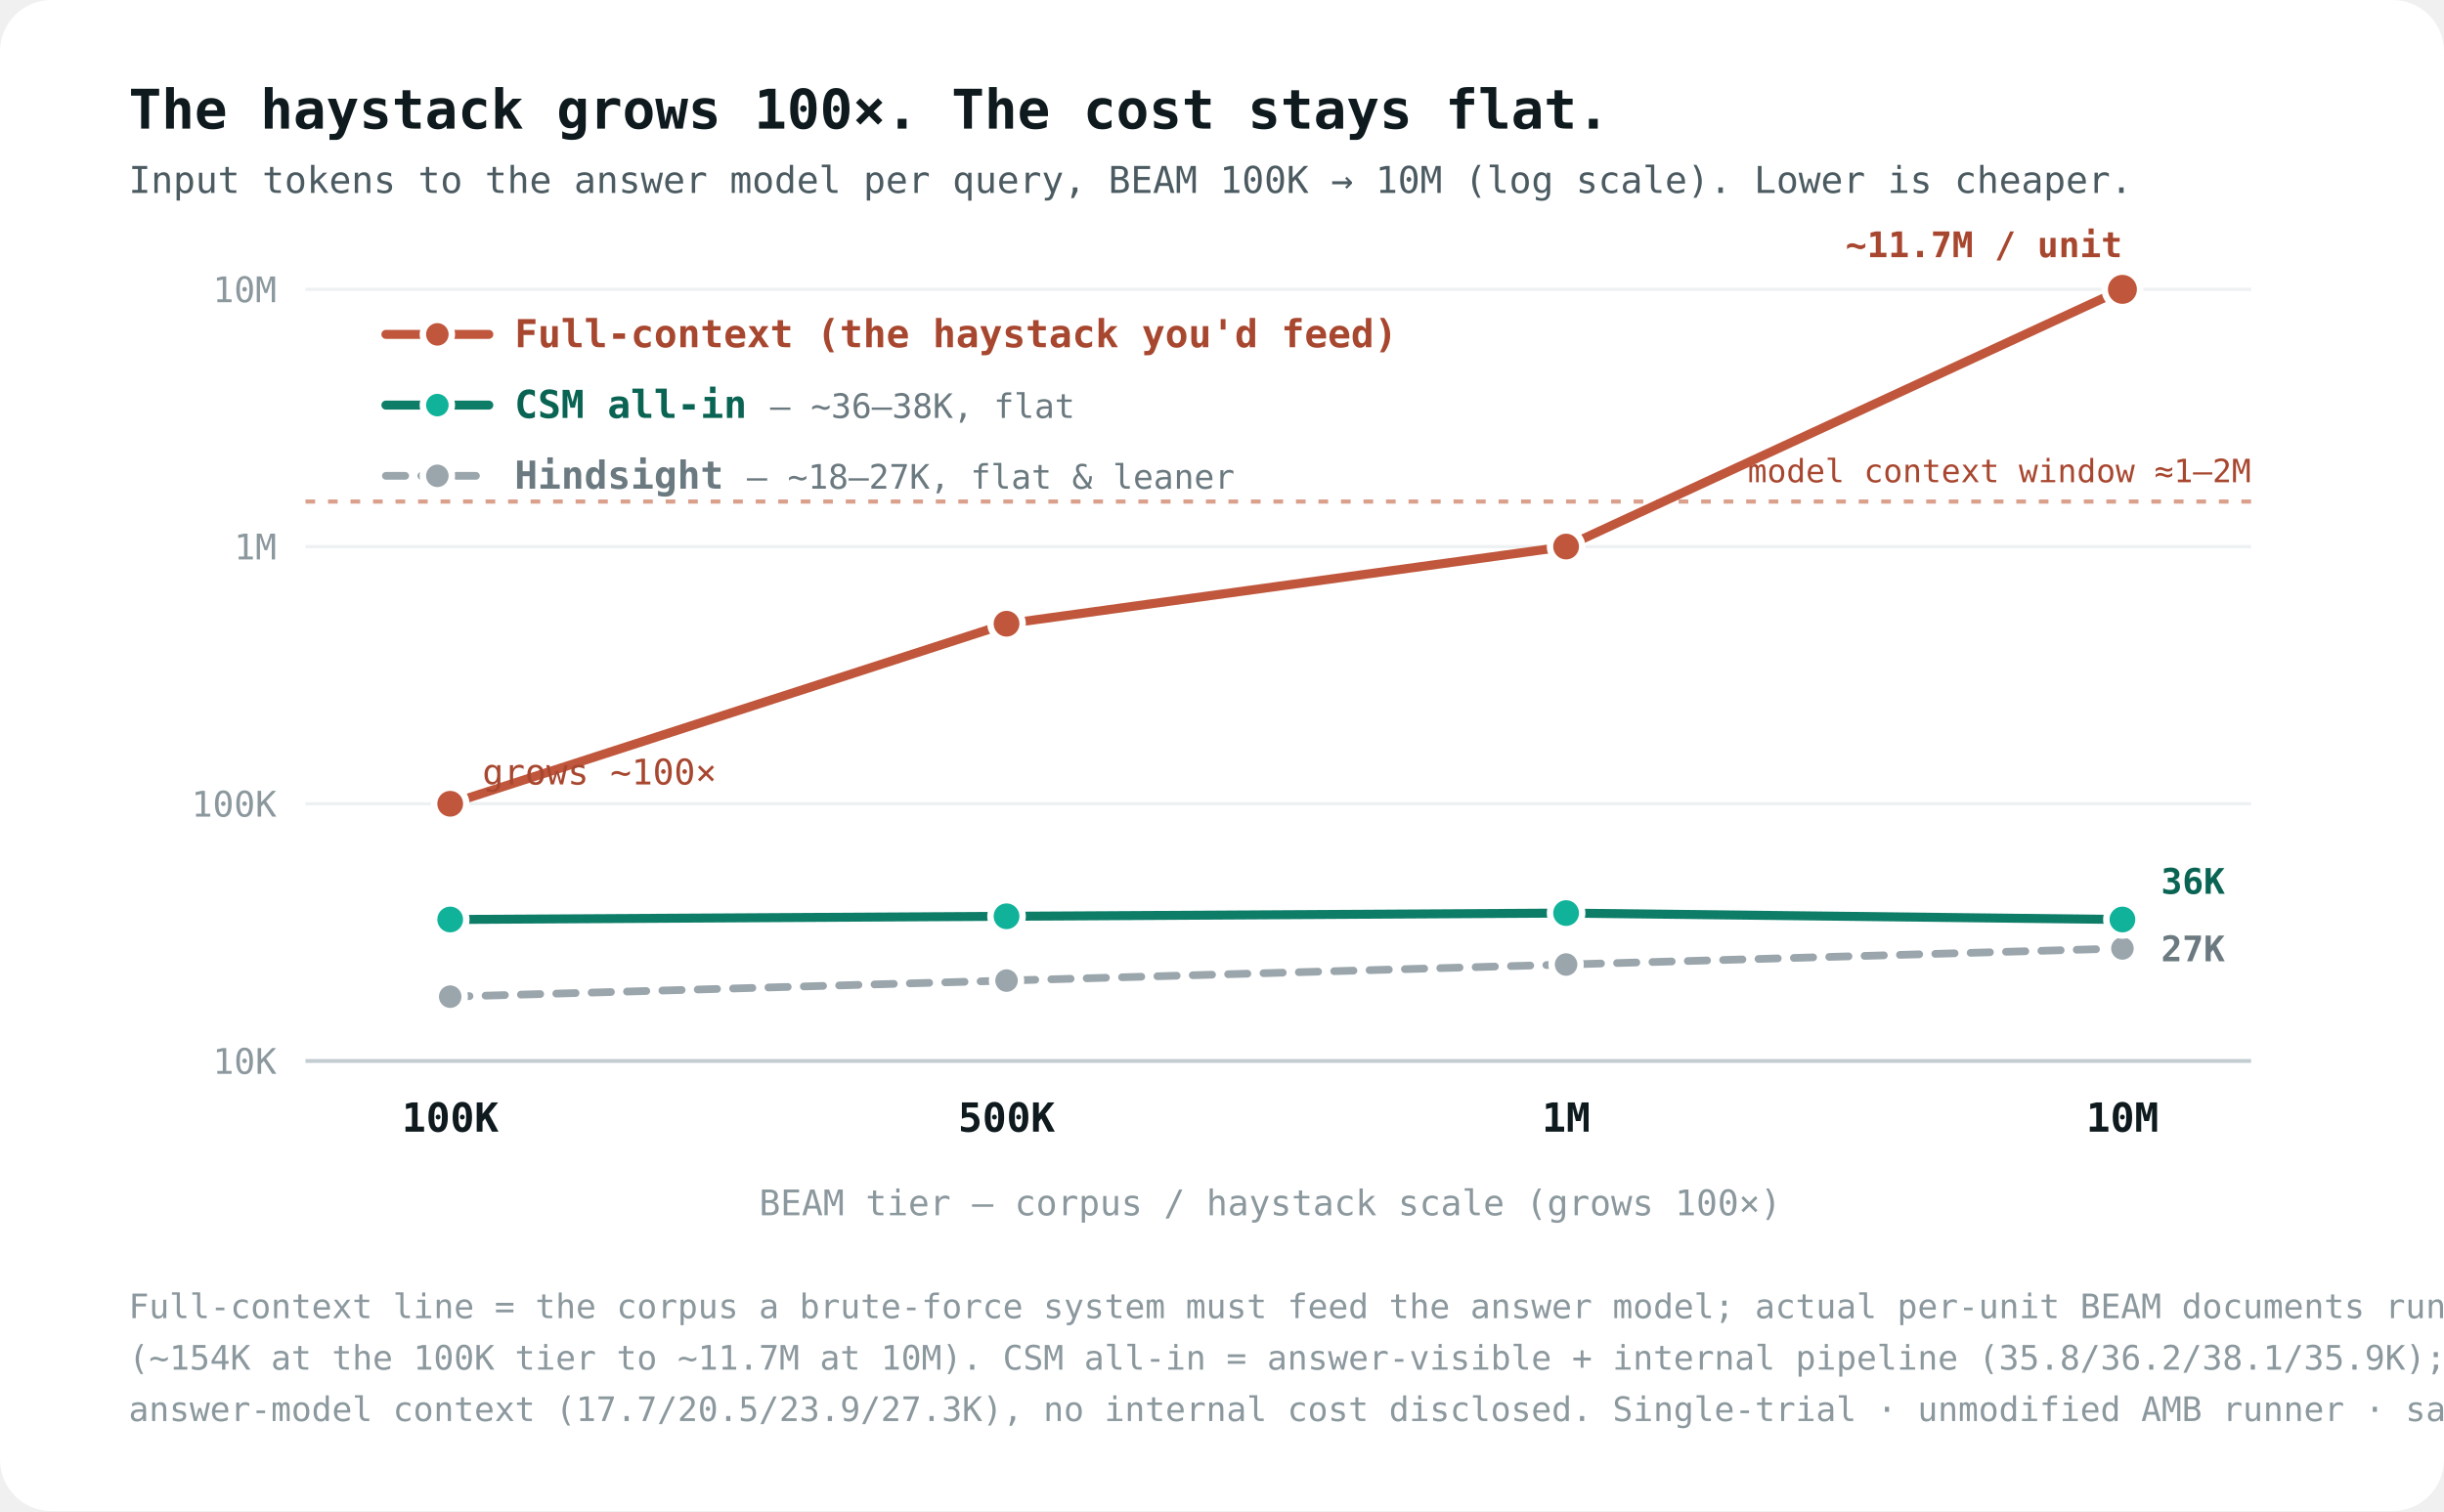
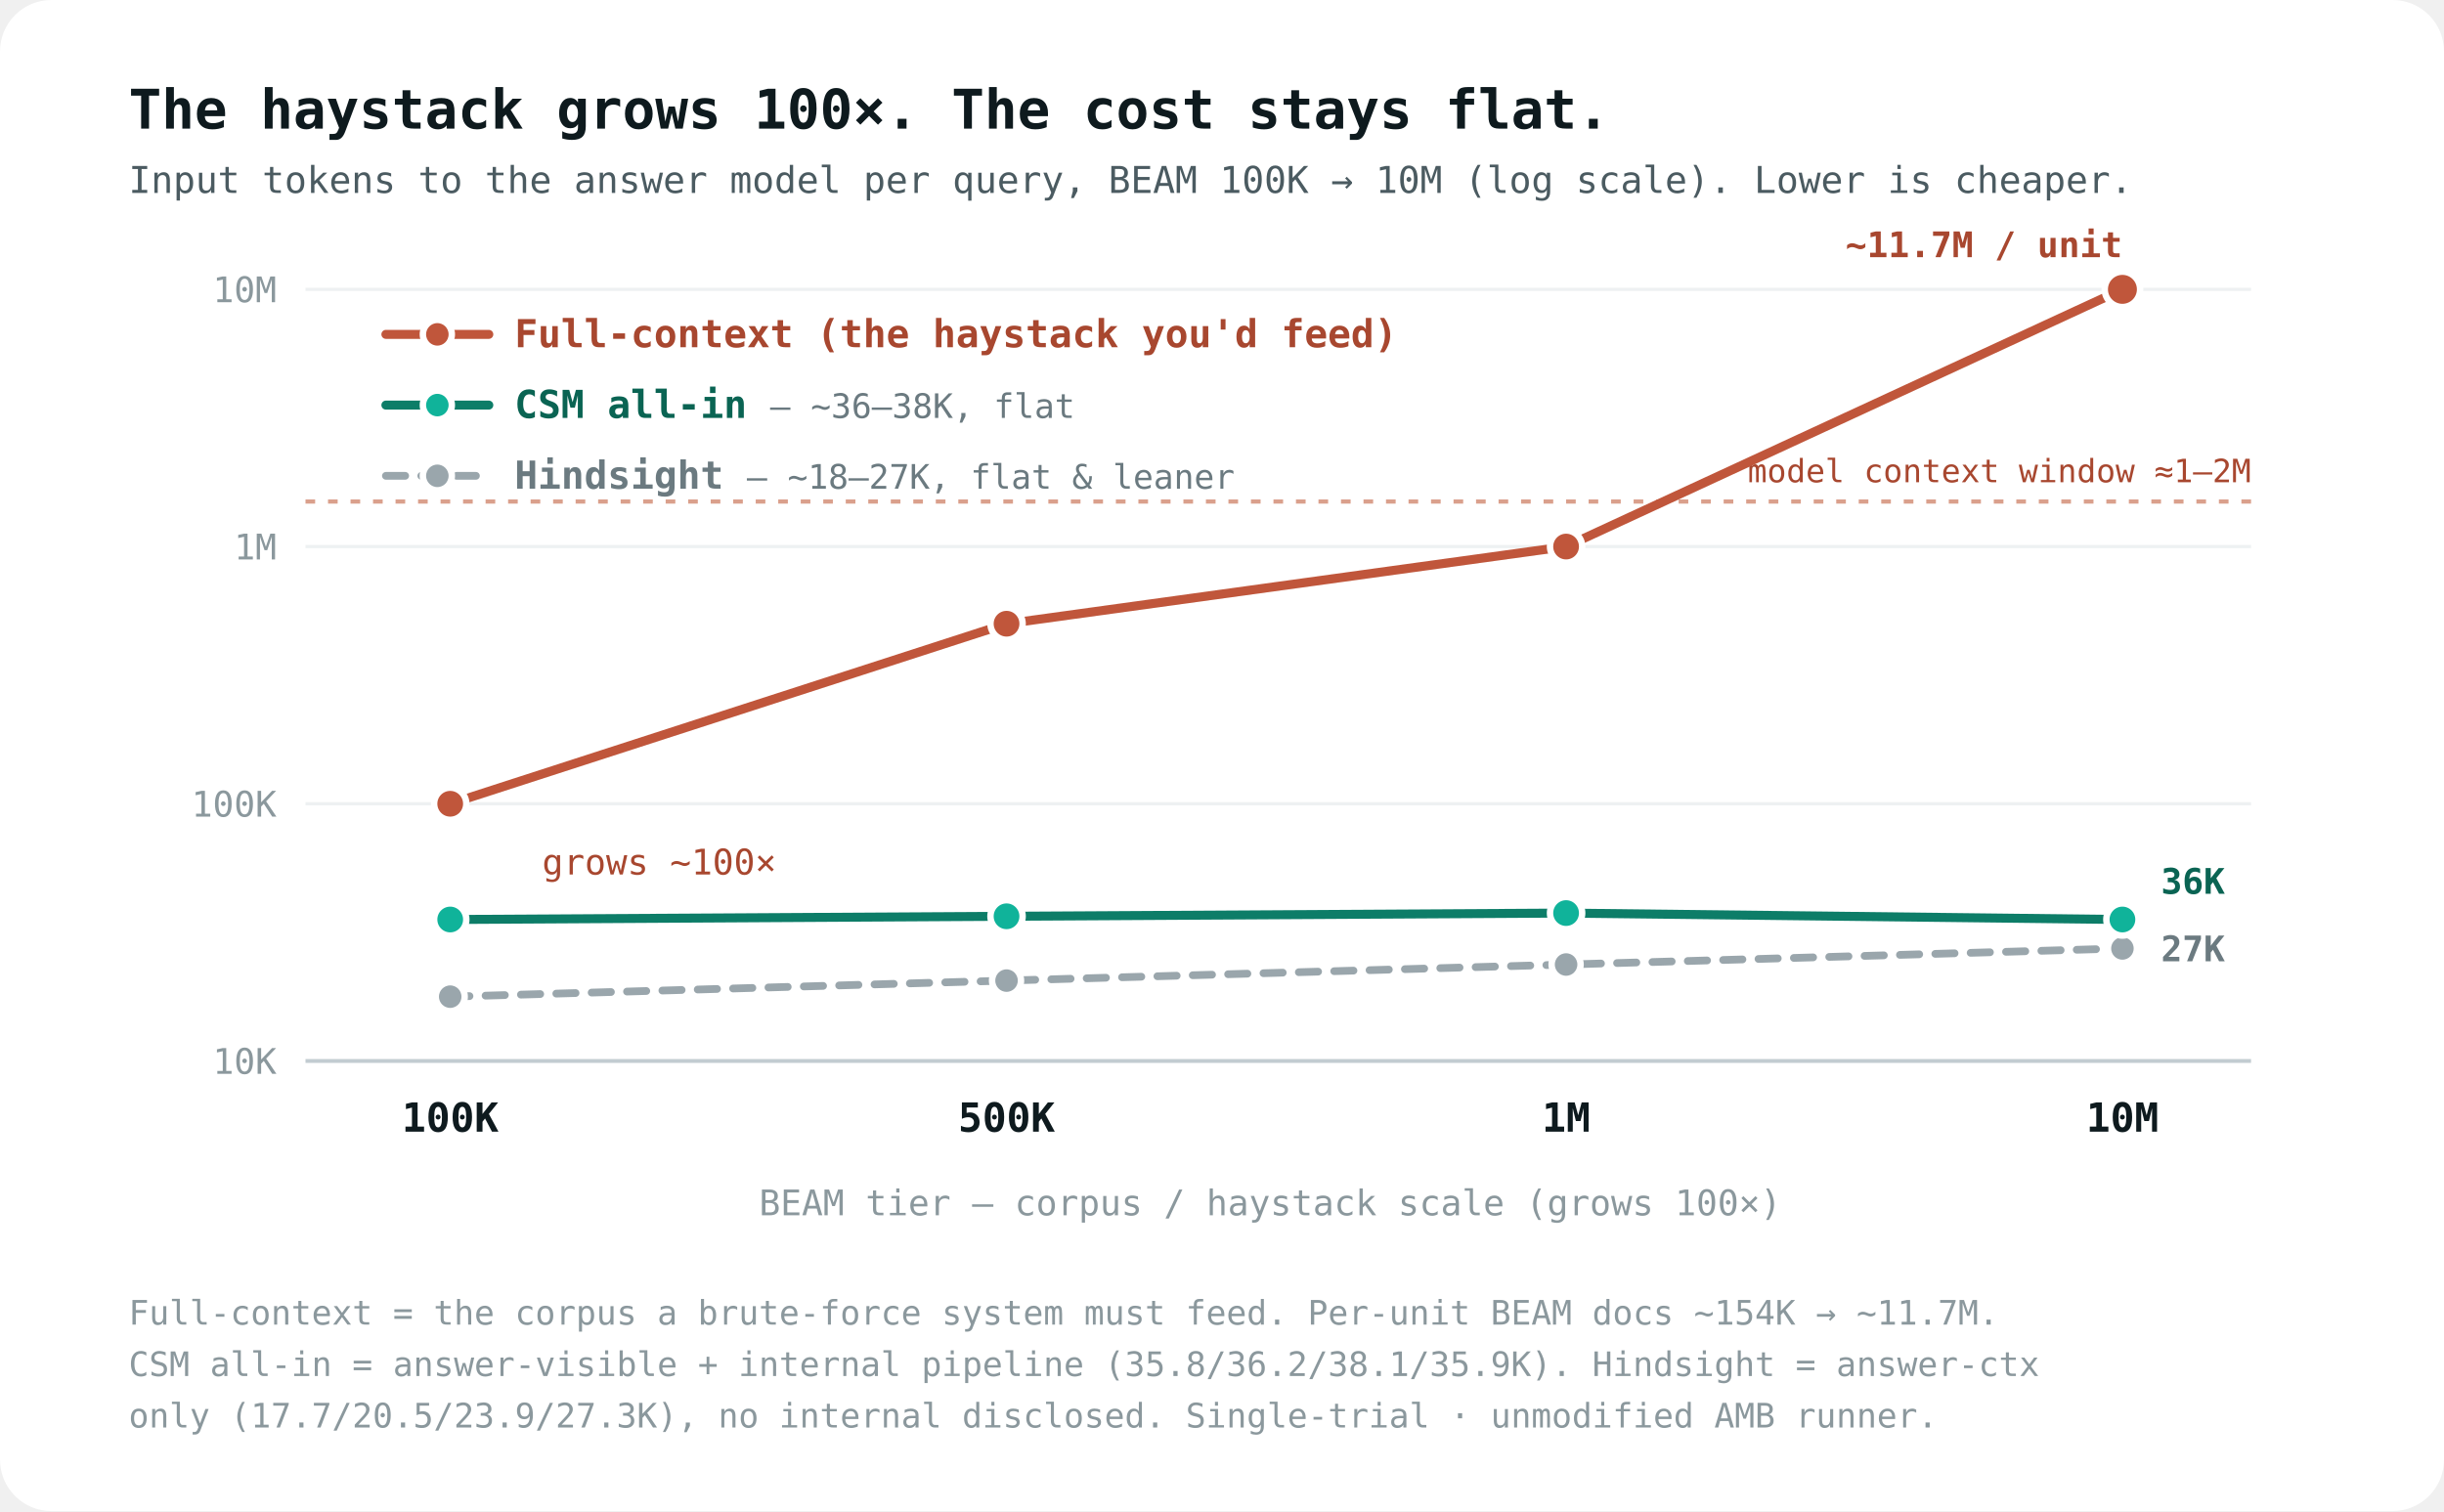
<svg xmlns="http://www.w3.org/2000/svg" viewBox="0 0 760 470" role="img" aria-labelledby="tc-title tc-desc">
  <style>
    text { font-family: ui-monospace, "Cascadia Code", "SF Mono", Consolas, "DejaVu Sans Mono", monospace; }
    .ttl  { font-size: 17px; font-weight: 600; fill: #0e1a1e; }
    .sub  { font-size: 11.5px; fill: #4b5b61; }
    .ax   { font-size: 11px; fill: #8b989d; }
    .xl   { font-size: 12.5px; font-weight: 600; fill: #0e1a1e; }
    .cap  { font-size: 10.5px; fill: #8b989d; }
    .grid { stroke: #eef1f2; stroke-width: 1; }
    .axis { stroke: #c2ccd1; stroke-width: 1.2; }
    .bf   { fill: none; stroke: #c0563b; stroke-width: 2.8; stroke-linejoin: round; stroke-linecap: round; }
    .bfdot{ fill: #c0563b; stroke: #fff; stroke-width: 2; }
    .bfv  { font-size: 11px; font-weight: 600; fill: #a8472f; }
    .csm  { fill: none; stroke: #0d7d68; stroke-width: 2.8; stroke-linejoin: round; stroke-linecap: round; }
    .csmdot { fill: #10b39a; stroke: #fff; stroke-width: 2; }
    .csmv { font-size: 11px; font-weight: 600; fill: #0a6453; }
    .hind { fill: none; stroke: #9aa6ac; stroke-width: 2.4; stroke-linejoin: round; stroke-linecap: round; stroke-dasharray: 6 5; }
    .hinddot { fill: #9aa6ac; stroke: #fff; stroke-width: 2; }
    .hindv{ font-size: 11px; font-weight: 600; fill: #6b7a80; }
    .ceil { stroke: #c2603f; stroke-width: 1.3; stroke-dasharray: 3 4; opacity: 0.6; }
    .ceilt{ font-size: 10px; fill: #a8472f; }
    .leg  { font-size: 12px; font-weight: 600; }
    .legs { font-size: 10.5px; font-weight: 400; fill: #6b7a80; }
  </style>
  <rect width="760" height="470" rx="16" fill="#ffffff" />
  <text class="ttl" x="40" y="40">The haystack grows 100×. The cost stays flat.</text>
  <text class="sub" x="40" y="60">Input tokens to the answer model per query, BEAM 100K → 10M (log scale). Lower is cheaper.</text>
  <line class="grid" x1="95" y1="90" x2="700" y2="90" />
  <line class="grid" x1="95" y1="170" x2="700" y2="170" />
  <line class="grid" x1="95" y1="250" x2="700" y2="250" />
  <line class="axis" x1="95" y1="330" x2="700" y2="330" />
  <text class="ax" x="86" y="94" text-anchor="end">10M</text>
  <text class="ax" x="86" y="174" text-anchor="end">1M</text>
  <text class="ax" x="86" y="254" text-anchor="end">100K</text>
  <text class="ax" x="86" y="334" text-anchor="end">10K</text>
  <line class="ceil" x1="95" y1="156" x2="700" y2="156" />
  <text class="ceilt" x="700" y="150" text-anchor="end">model context window ≈1–2M</text>
  <line x1="120" y1="104" x2="152" y2="104" class="bf" />
  <circle cx="136" cy="104" r="4.5" class="bfdot" />
  <text class="leg" x="160" y="108" fill="#a8472f">Full-context (the haystack you'd feed)</text>
  <line x1="120" y1="126" x2="152" y2="126" class="csm" />
  <circle cx="136" cy="126" r="4.5" class="csmdot" />
  <text class="leg" x="160" y="130" fill="#0a6453">CSM all-in <tspan class="legs">— ~36–38K, flat</tspan>
  </text>
  <line x1="120" y1="148" x2="152" y2="148" class="hind" />
  <circle cx="136" cy="148" r="4.5" class="hinddot" />
  <text class="leg" x="160" y="152" fill="#6b7a80">Hindsight <tspan class="legs">— ~18–27K, flat &amp; leaner</tspan>
  </text>
  <path class="bf" d="M140 250 L313 194 L487 170 L660 90" />
  <circle class="bfdot" cx="140" cy="250" r="5" />
  <circle class="bfdot" cx="313" cy="194" r="5" />
  <circle class="bfdot" cx="487" cy="170" r="5" />
  <circle class="bfdot" cx="660" cy="90" r="5.5" />
  <text class="bfv" x="660" y="80" text-anchor="end">~11.7M / unit</text>
-   <text class="bfv" x="150" y="244" style="font-weight:400;fill:#a8472f">grows ~100×</text>
+   <text class="bfv" x="205" y="272" text-anchor="middle" style="font-weight:400;fill:#a8472f">grows ~100×</text>
  <path class="hind" d="M140 310 L313 305 L487 300 L660 295" />
  <circle class="hinddot" cx="140" cy="310" r="4.5" />
  <circle class="hinddot" cx="313" cy="305" r="4.5" />
  <circle class="hinddot" cx="487" cy="300" r="4.5" />
  <circle class="hinddot" cx="660" cy="295" r="4.5" />
  <text class="hindv" x="672" y="299" text-anchor="start">27K</text>
  <path class="csm" d="M140 286 L313 285 L487 284 L660 286" />
  <circle class="csmdot" cx="140" cy="286" r="5" />
  <circle class="csmdot" cx="313" cy="285" r="5" />
  <circle class="csmdot" cx="487" cy="284" r="5" />
  <circle class="csmdot" cx="660" cy="286" r="5" />
  <text class="csmv" x="672" y="278" text-anchor="start">36K</text>
  <text class="xl" x="140" y="352" text-anchor="middle">100K</text>
  <text class="xl" x="313" y="352" text-anchor="middle">500K</text>
  <text class="xl" x="487" y="352" text-anchor="middle">1M</text>
  <text class="xl" x="660" y="352" text-anchor="middle">10M</text>
  <text class="ax" x="395" y="378" text-anchor="middle">BEAM tier — corpus / haystack scale (grows 100×)</text>
-   <text class="cap" x="40" y="410">Full-context line = the corpus a brute-force system must feed the answer model; actual per-unit BEAM documents run even larger</text>
-   <text class="cap" x="40" y="426">(~154K at the 100K tier to ~11.7M at 10M). CSM all-in = answer-visible + internal pipeline (35.8/36.2/38.1/35.9K); Hindsight = its</text>
-   <text class="cap" x="40" y="442">answer-model context (17.7/20.5/23.9/27.3K), no internal cost disclosed. Single-trial · unmodified AMB runner · same answer/judge models.</text>
+   <text class="cap" x="40" y="412">Full-context = the corpus a brute-force system must feed. Per-unit BEAM docs ~154K → ~11.7M.</text>
+   <text class="cap" x="40" y="428">CSM all-in = answer-visible + internal pipeline (35.8/36.2/38.1/35.9K). Hindsight = answer-ctx</text>
+   <text class="cap" x="40" y="444">only (17.7/20.5/23.9/27.3K), no internal disclosed. Single-trial · unmodified AMB runner.</text>
</svg>
